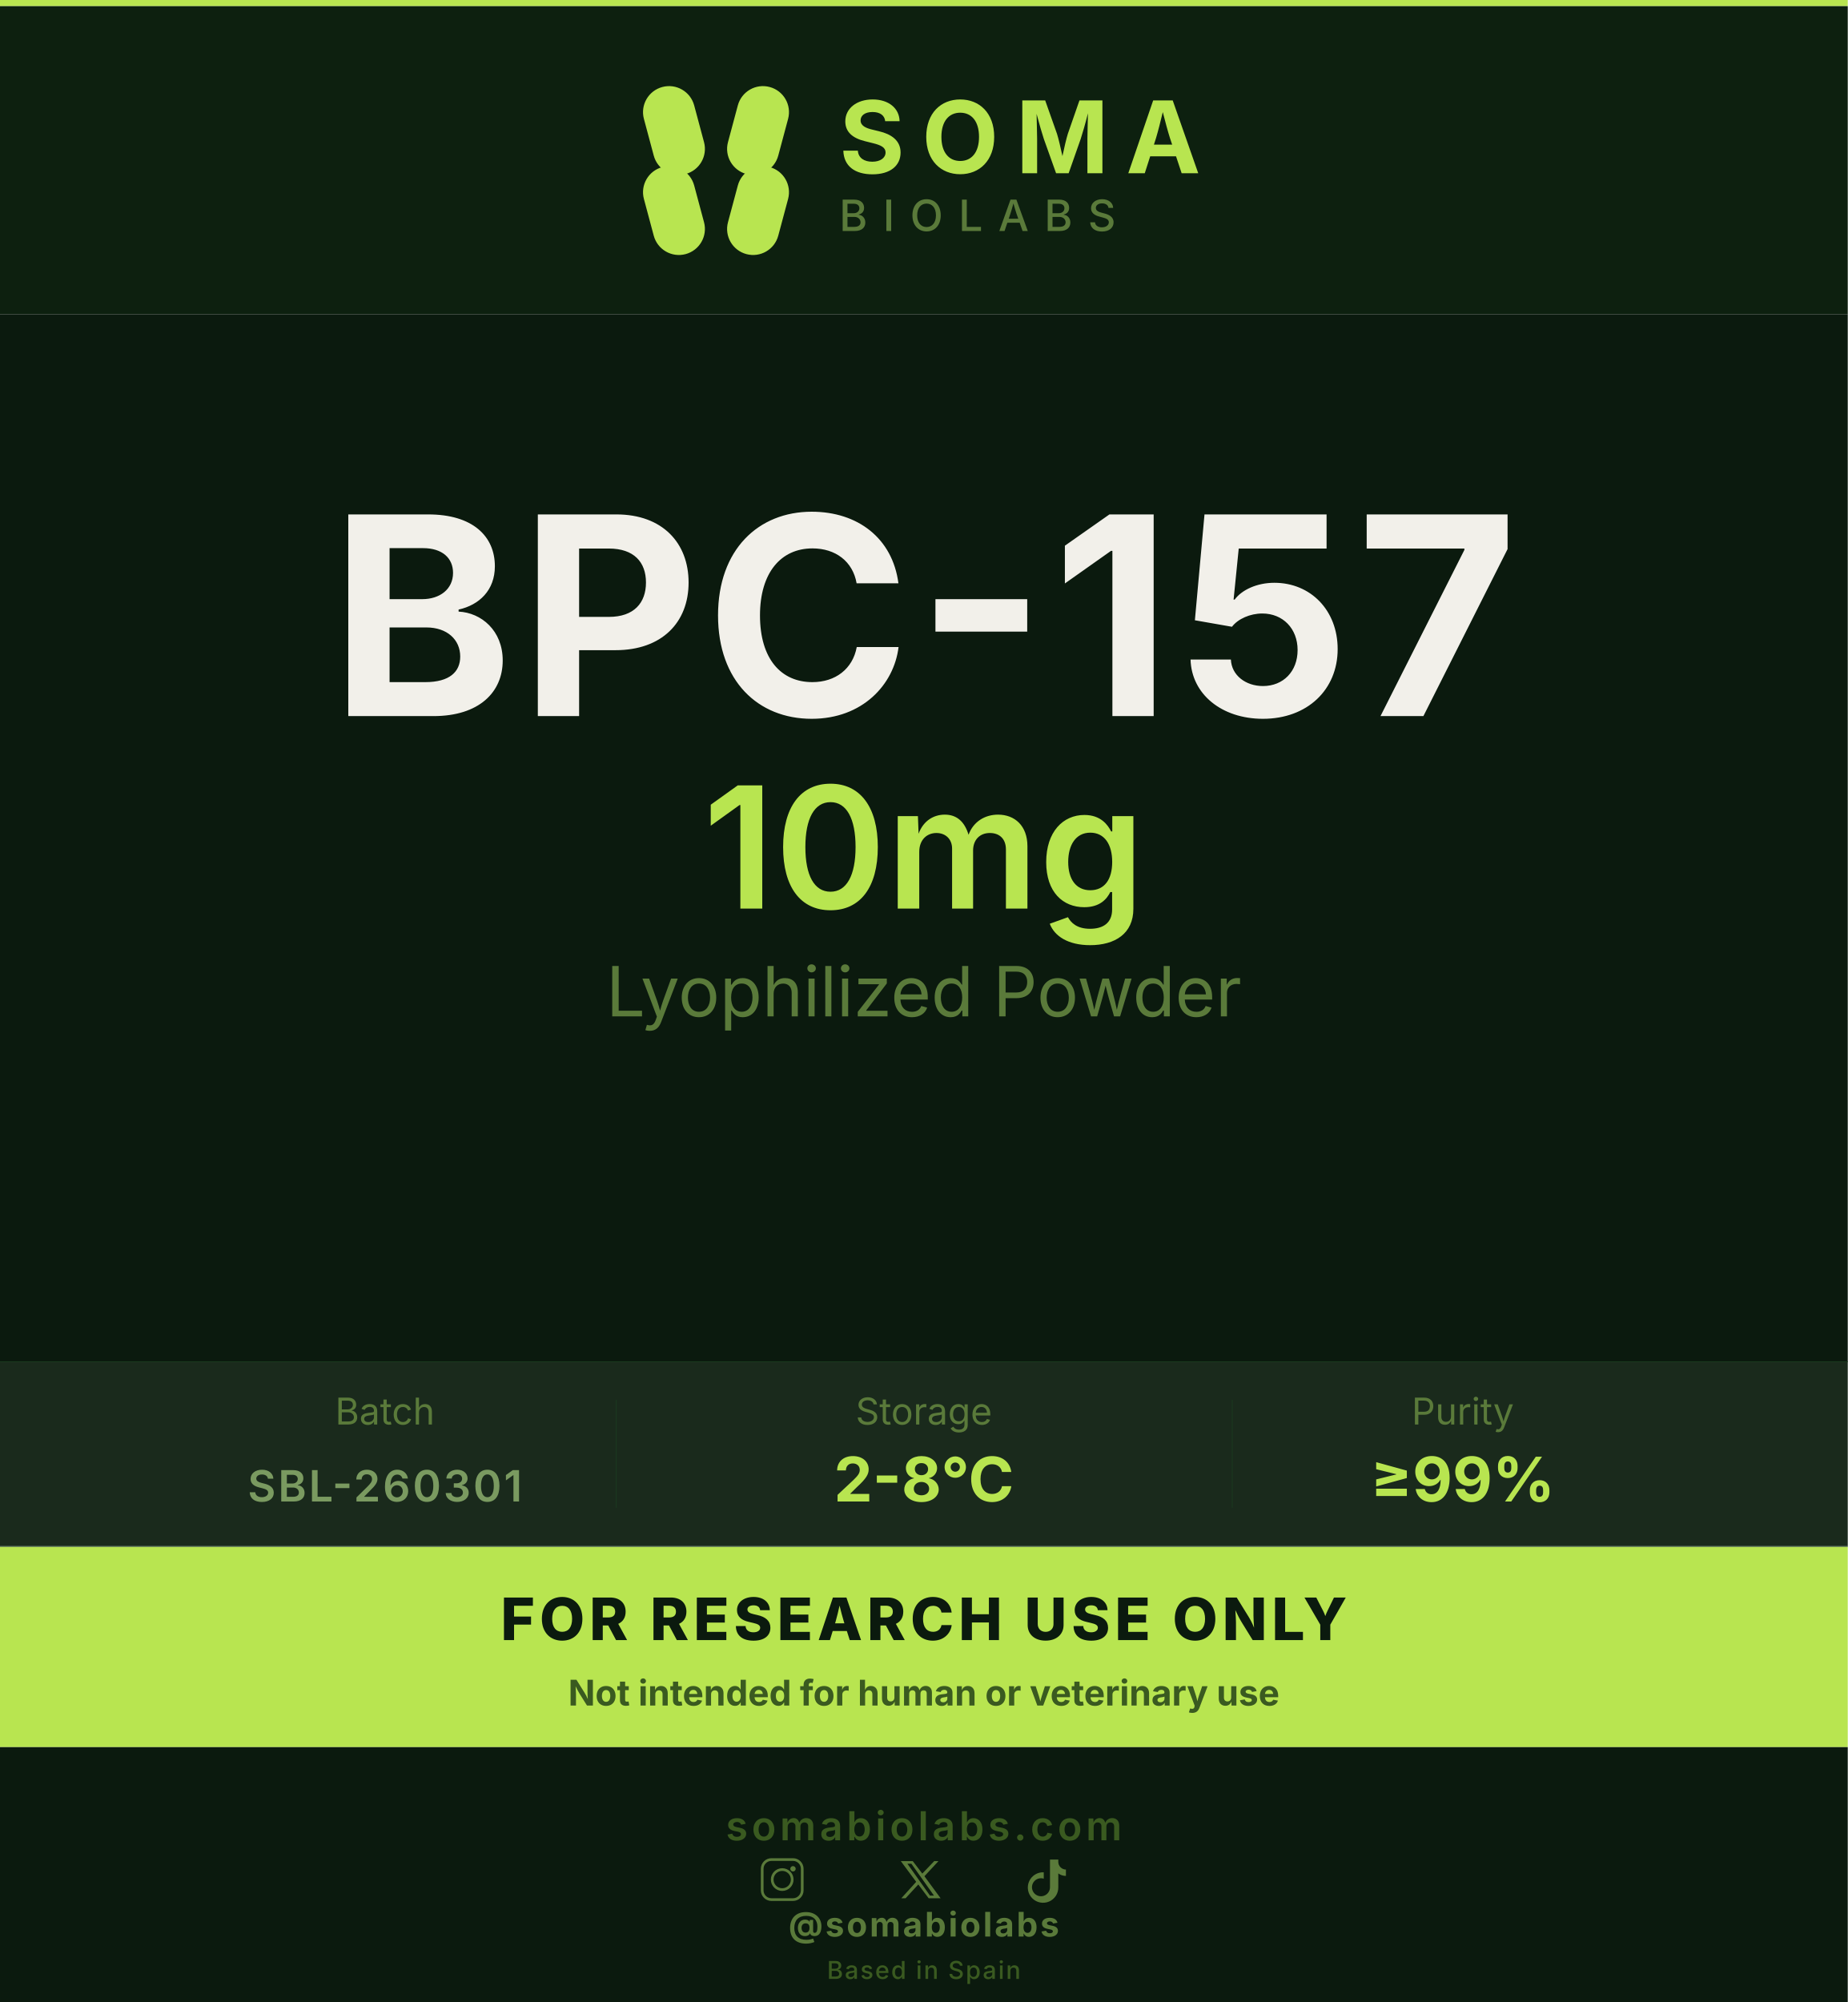
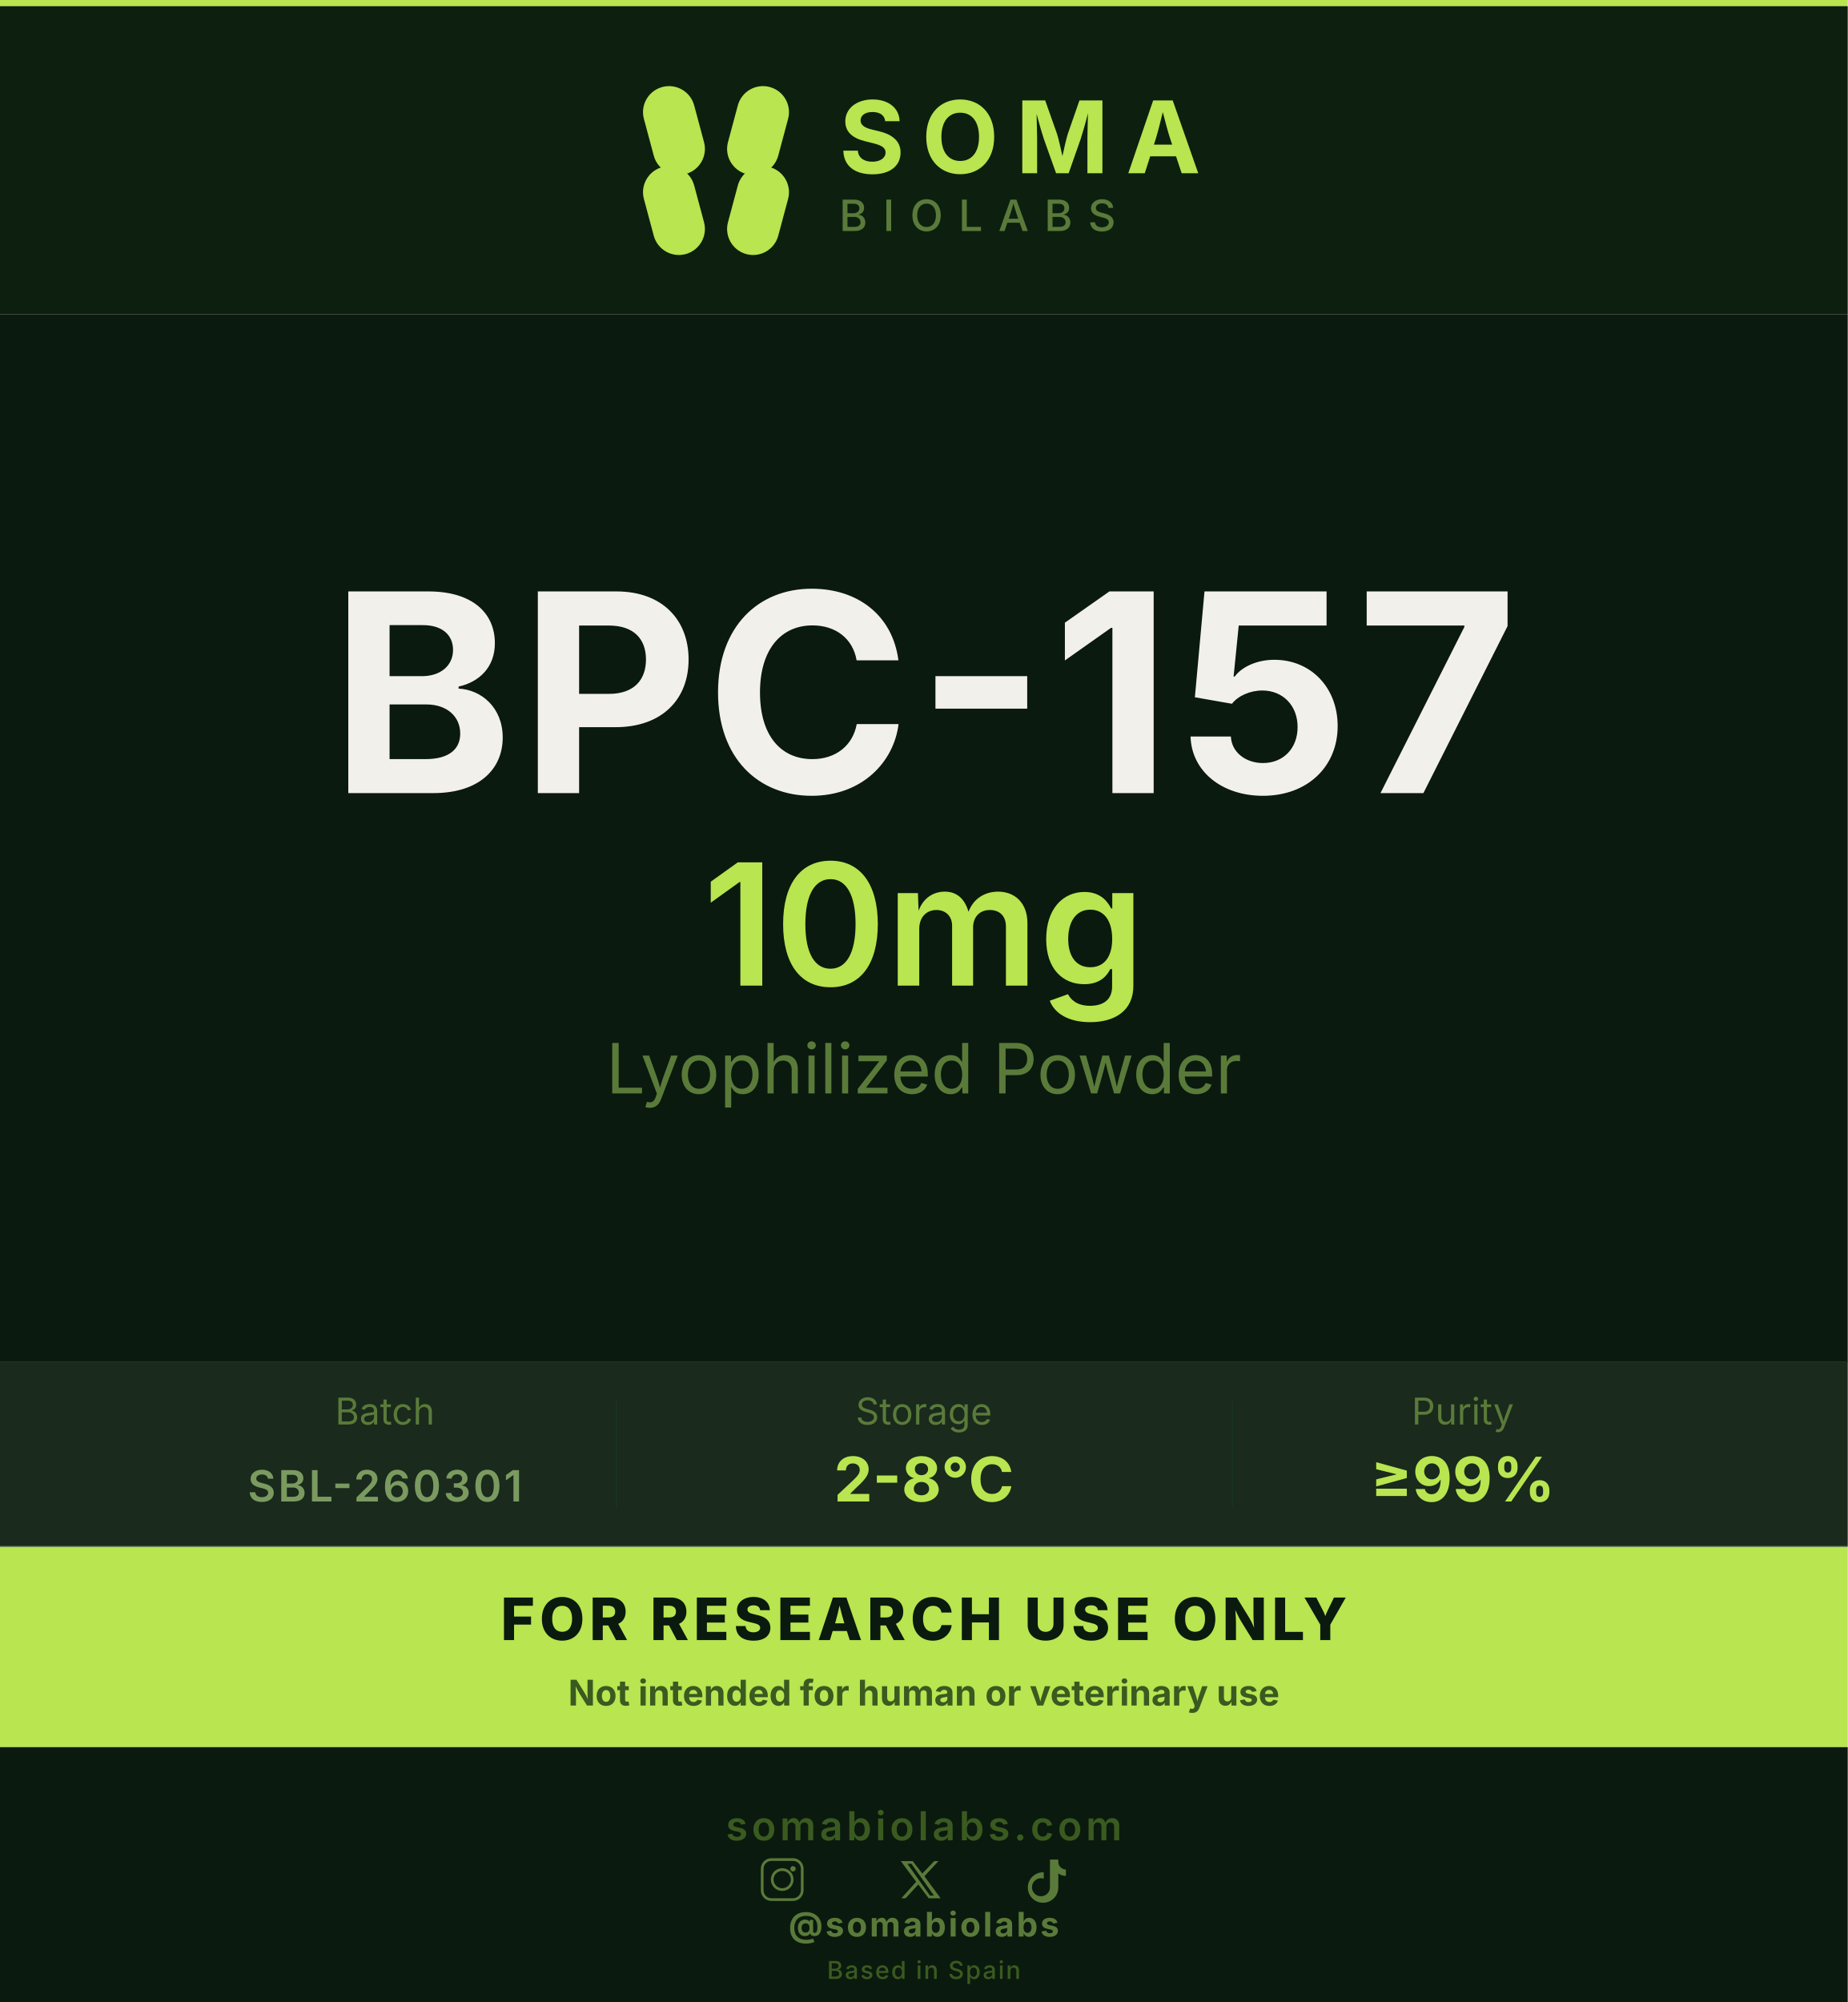
<svg xmlns="http://www.w3.org/2000/svg" width="2400" height="2600" viewBox="0 0 2400 2600">
  <rect x="0" y="0" width="2400" height="8" fill="#B8E550" />
  <rect x="0" y="8" width="2400" height="400" fill="#0D200F" />
  <g transform="translate(930, 215) scale(1.3)">
    <rect x="-68" y="-80" width="52" height="90" rx="26" fill="#B8E550" transform="rotate(-15 -42 -35)" />
    <rect x="16" y="-80" width="52" height="90" rx="26" fill="#B8E550" transform="rotate(15 42 -35)" />
    <rect x="-68" y="0" width="52" height="90" rx="26" fill="#B8E550" transform="rotate(-15 -42 45)" />
    <rect x="16" y="0" width="52" height="90" rx="26" fill="#B8E550" transform="rotate(15 42 45)" />
  </g>
  <text x="1090" y="225" font-family="Inter, Helvetica Neue, Arial, sans-serif" font-weight="700" font-size="130" letter-spacing="22" fill="#B8E550">SOMA</text>
  <text x="1090" y="300" font-family="Inter, Helvetica Neue, Arial, sans-serif" font-weight="500" font-size="56" letter-spacing="20" fill="#5A7A3A">BIOLABS</text>
  <rect x="0" y="408" width="2400" height="1360" fill="#0B1A0E" />
-   <text x="1200" y="930" font-family="Inter, Helvetica Neue, Arial, sans-serif" font-weight="700" font-size="360" letter-spacing="8" fill="#F2F0EA" text-anchor="middle">BPC-157</text>
-   <text x="1200" y="1180" font-family="Inter, Helvetica Neue, Arial, sans-serif" font-weight="600" font-size="220" fill="#B8E550" text-anchor="middle">10mg</text>
-   <text x="1200" y="1320" font-family="Inter, Helvetica Neue, Arial, sans-serif" font-weight="400" font-size="90" fill="#5A7A3A" text-anchor="middle">Lyophilized Powder</text>
+   <text x="1200" y="1030" font-family="Inter, Helvetica Neue, Arial, sans-serif" font-weight="700" font-size="360" letter-spacing="8" fill="#F2F0EA" text-anchor="middle">BPC-157</text>
+   <text x="1200" y="1280" font-family="Inter, Helvetica Neue, Arial, sans-serif" font-weight="600" font-size="220" fill="#B8E550" text-anchor="middle">10mg</text>
+   <text x="1200" y="1420" font-family="Inter, Helvetica Neue, Arial, sans-serif" font-weight="400" font-size="90" fill="#5A7A3A" text-anchor="middle">Lyophilized Powder</text>
  <rect x="0" y="1768" width="2400" height="240" fill="#1A2A1C" />
  <rect x="0" y="1768" width="2400" height="1" fill="#1A3A1F" />
  <rect x="0" y="2008" width="2400" height="1" fill="#1A3A1F" />
  <text x="500" y="1850" font-family="Inter, Helvetica Neue, Arial, sans-serif" font-weight="400" font-size="48" fill="#5A7A3A" text-anchor="middle">Batch</text>
  <text x="500" y="1950" font-family="Inter, Helvetica Neue, Arial, sans-serif" font-weight="600" font-size="56" letter-spacing="3" fill="#7A9A60" text-anchor="middle">SBL-260301</text>
  <text x="1200" y="1850" font-family="Inter, Helvetica Neue, Arial, sans-serif" font-weight="400" font-size="48" fill="#5A7A3A" text-anchor="middle">Storage</text>
  <text x="1200" y="1950" font-family="Inter, Helvetica Neue, Arial, sans-serif" font-weight="700" font-size="80" fill="#B8E550" text-anchor="middle">2-8°C</text>
  <text x="1900" y="1850" font-family="Inter, Helvetica Neue, Arial, sans-serif" font-weight="400" font-size="48" fill="#5A7A3A" text-anchor="middle">Purity</text>
  <text x="1900" y="1950" font-family="Inter, Helvetica Neue, Arial, sans-serif" font-weight="700" font-size="80" fill="#B8E550" text-anchor="middle">≥99%</text>
  <rect x="800" y="1818" width="1" height="140" fill="#1A3A1F" />
  <rect x="1600" y="1818" width="1" height="140" fill="#1A3A1F" />
  <rect x="0" y="2009" width="2400" height="260" fill="#B8E550" />
  <text x="1200" y="2130" font-family="Inter, Helvetica Neue, Arial, sans-serif" font-weight="800" font-size="76" letter-spacing="6" fill="#0B1A0E" text-anchor="middle">FOR RESEARCH USE ONLY</text>
  <text x="1200" y="2215" font-family="Inter, Helvetica Neue, Arial, sans-serif" font-weight="700" font-size="46" fill="#3A5A20" text-anchor="middle">Not intended for human or veterinary use</text>
  <rect x="0" y="2269" width="2400" height="331" fill="#0B1A0E" />
  <text x="1200" y="2390" font-family="Inter, Helvetica Neue, Arial, sans-serif" font-weight="600" font-size="52" letter-spacing="5" fill="#3A5A20" text-anchor="middle">somabiolabs.com</text>
  <g transform="translate(990, 2415)">
    <rect x="0" y="0" width="52" height="52" rx="12" fill="none" stroke="#5A7A3A" stroke-width="3.5" />
    <circle cx="26" cy="26" r="13" fill="none" stroke="#5A7A3A" stroke-width="3.5" />
    <circle cx="40" cy="12" r="3.5" fill="#5A7A3A" />
  </g>
  <g transform="translate(1170, 2417)">
    <path d="M0 0L8.7 11.7L0.3 21H2.7L9.9 13.2L15.75 21H22.5L13.35 8.55L21.3 0H18.9L12.15 7.05L6.75 0H0ZM3.75 1.5H6L18.75 19.5H16.5L3.75 1.5Z" fill="#5A7A3A" transform="scale(2.3)" />
  </g>
  <g transform="translate(1335, 2415)">
    <path d="M16 0v20a6.5 6.5 0 1 1-4.5-6.2V9.2A11 11 0 1 0 22 20V10a9 9 0 0 0 5.5 1.8V7.2A5.5 5.5 0 0 1 22 1.8V0H16z" fill="#5A7A3A" transform="scale(1.8)" />
  </g>
  <text x="1200" y="2515" font-family="Inter, Helvetica Neue, Arial, sans-serif" font-weight="700" font-size="44" letter-spacing="3" fill="#5A7A3A" text-anchor="middle">@somabiolabs</text>
  <text x="1200" y="2570" font-family="Inter, Helvetica Neue, Arial, sans-serif" font-weight="500" font-size="32" letter-spacing="2" fill="#3A5A20" text-anchor="middle">Based in Spain</text>
</svg>
